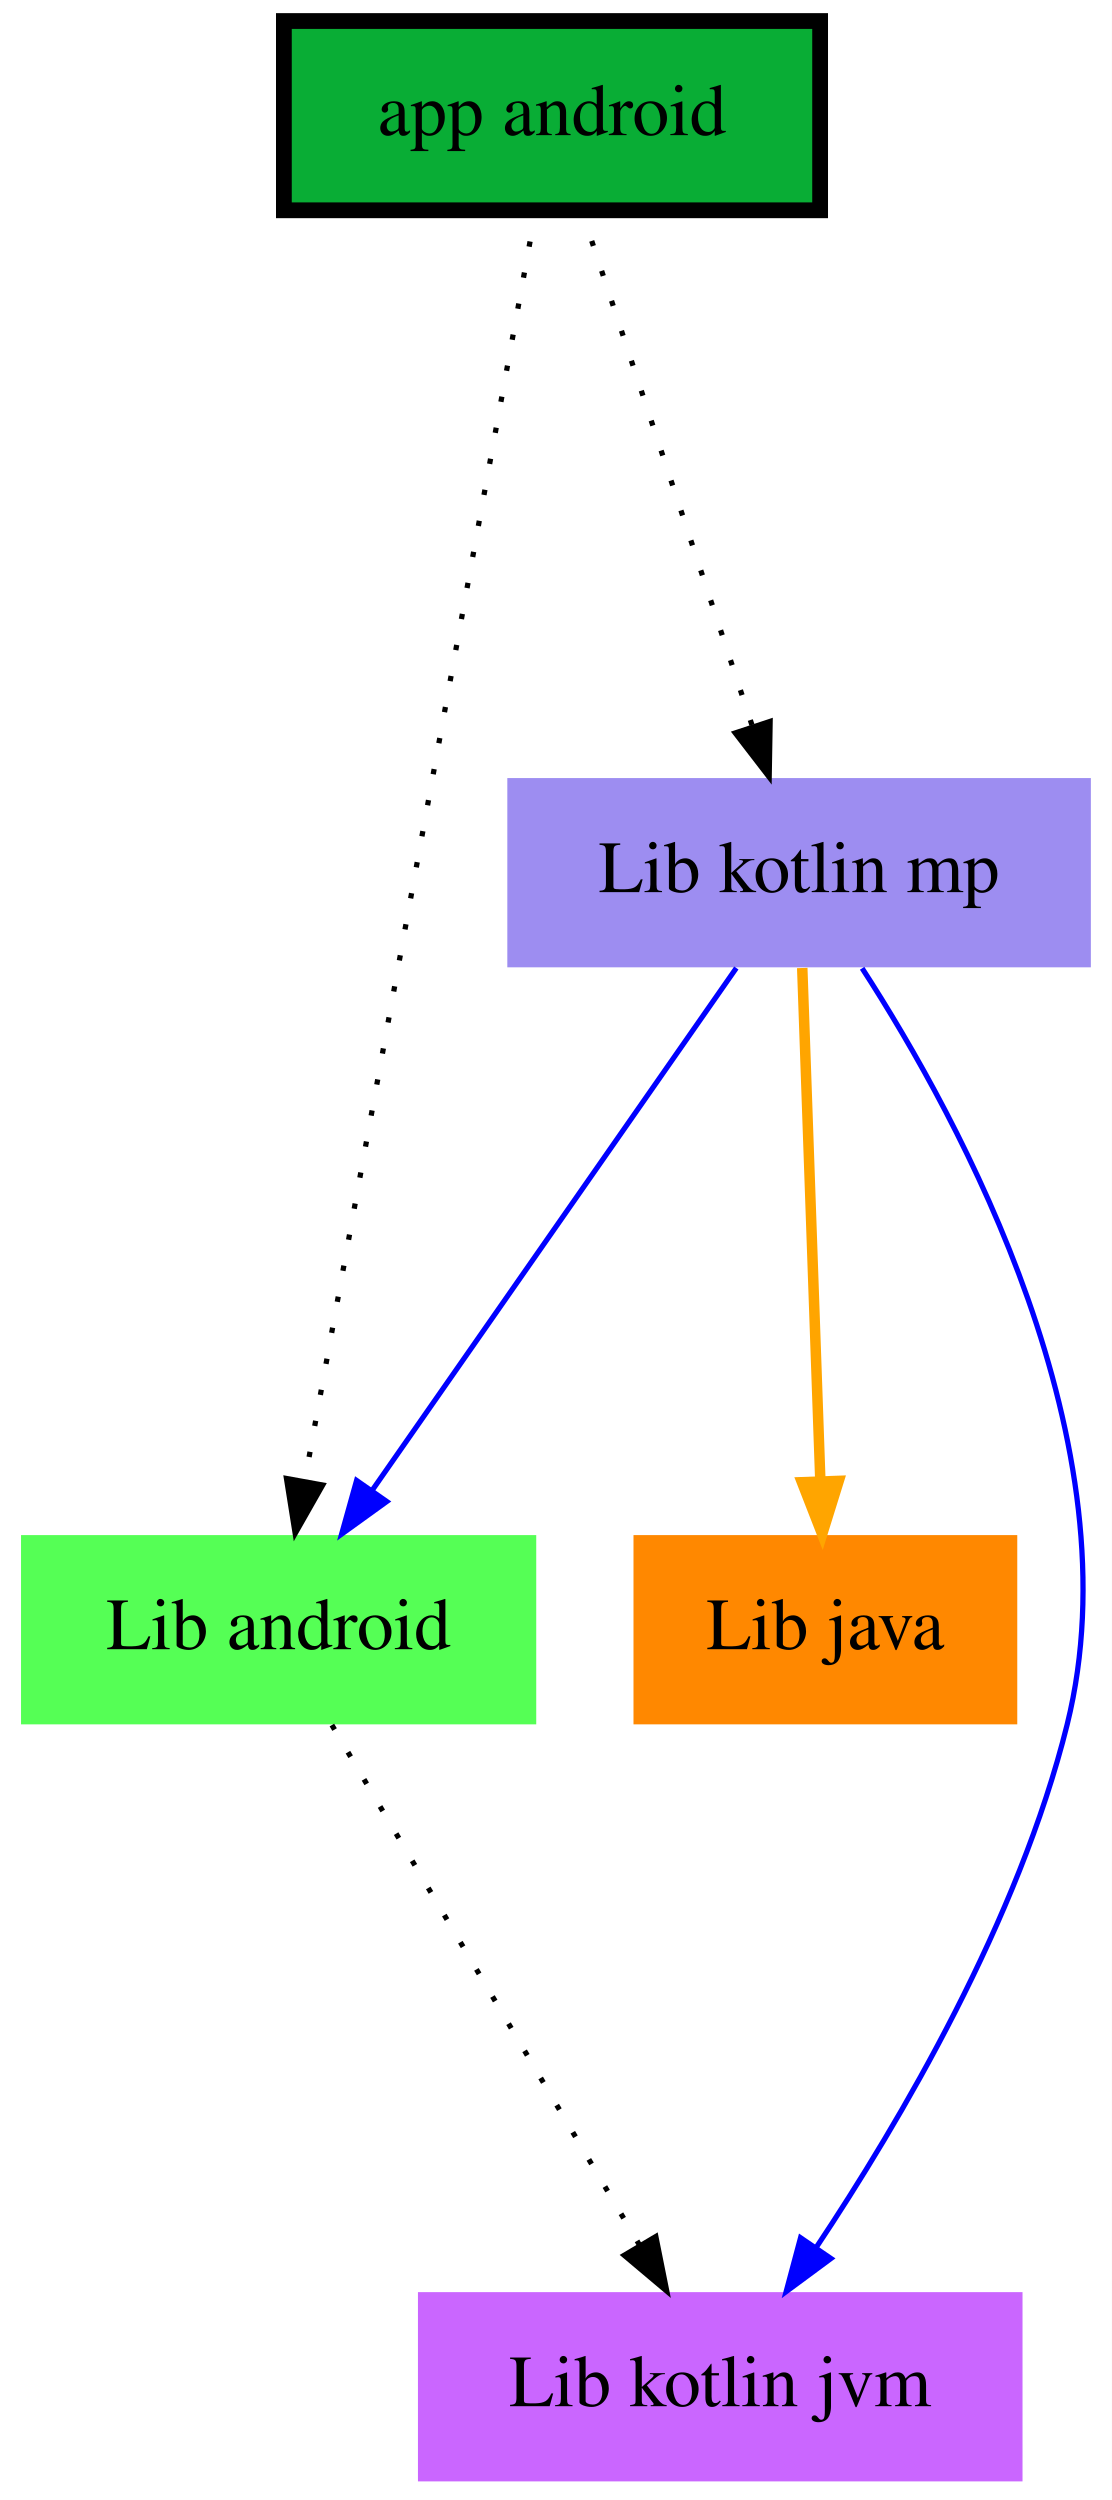
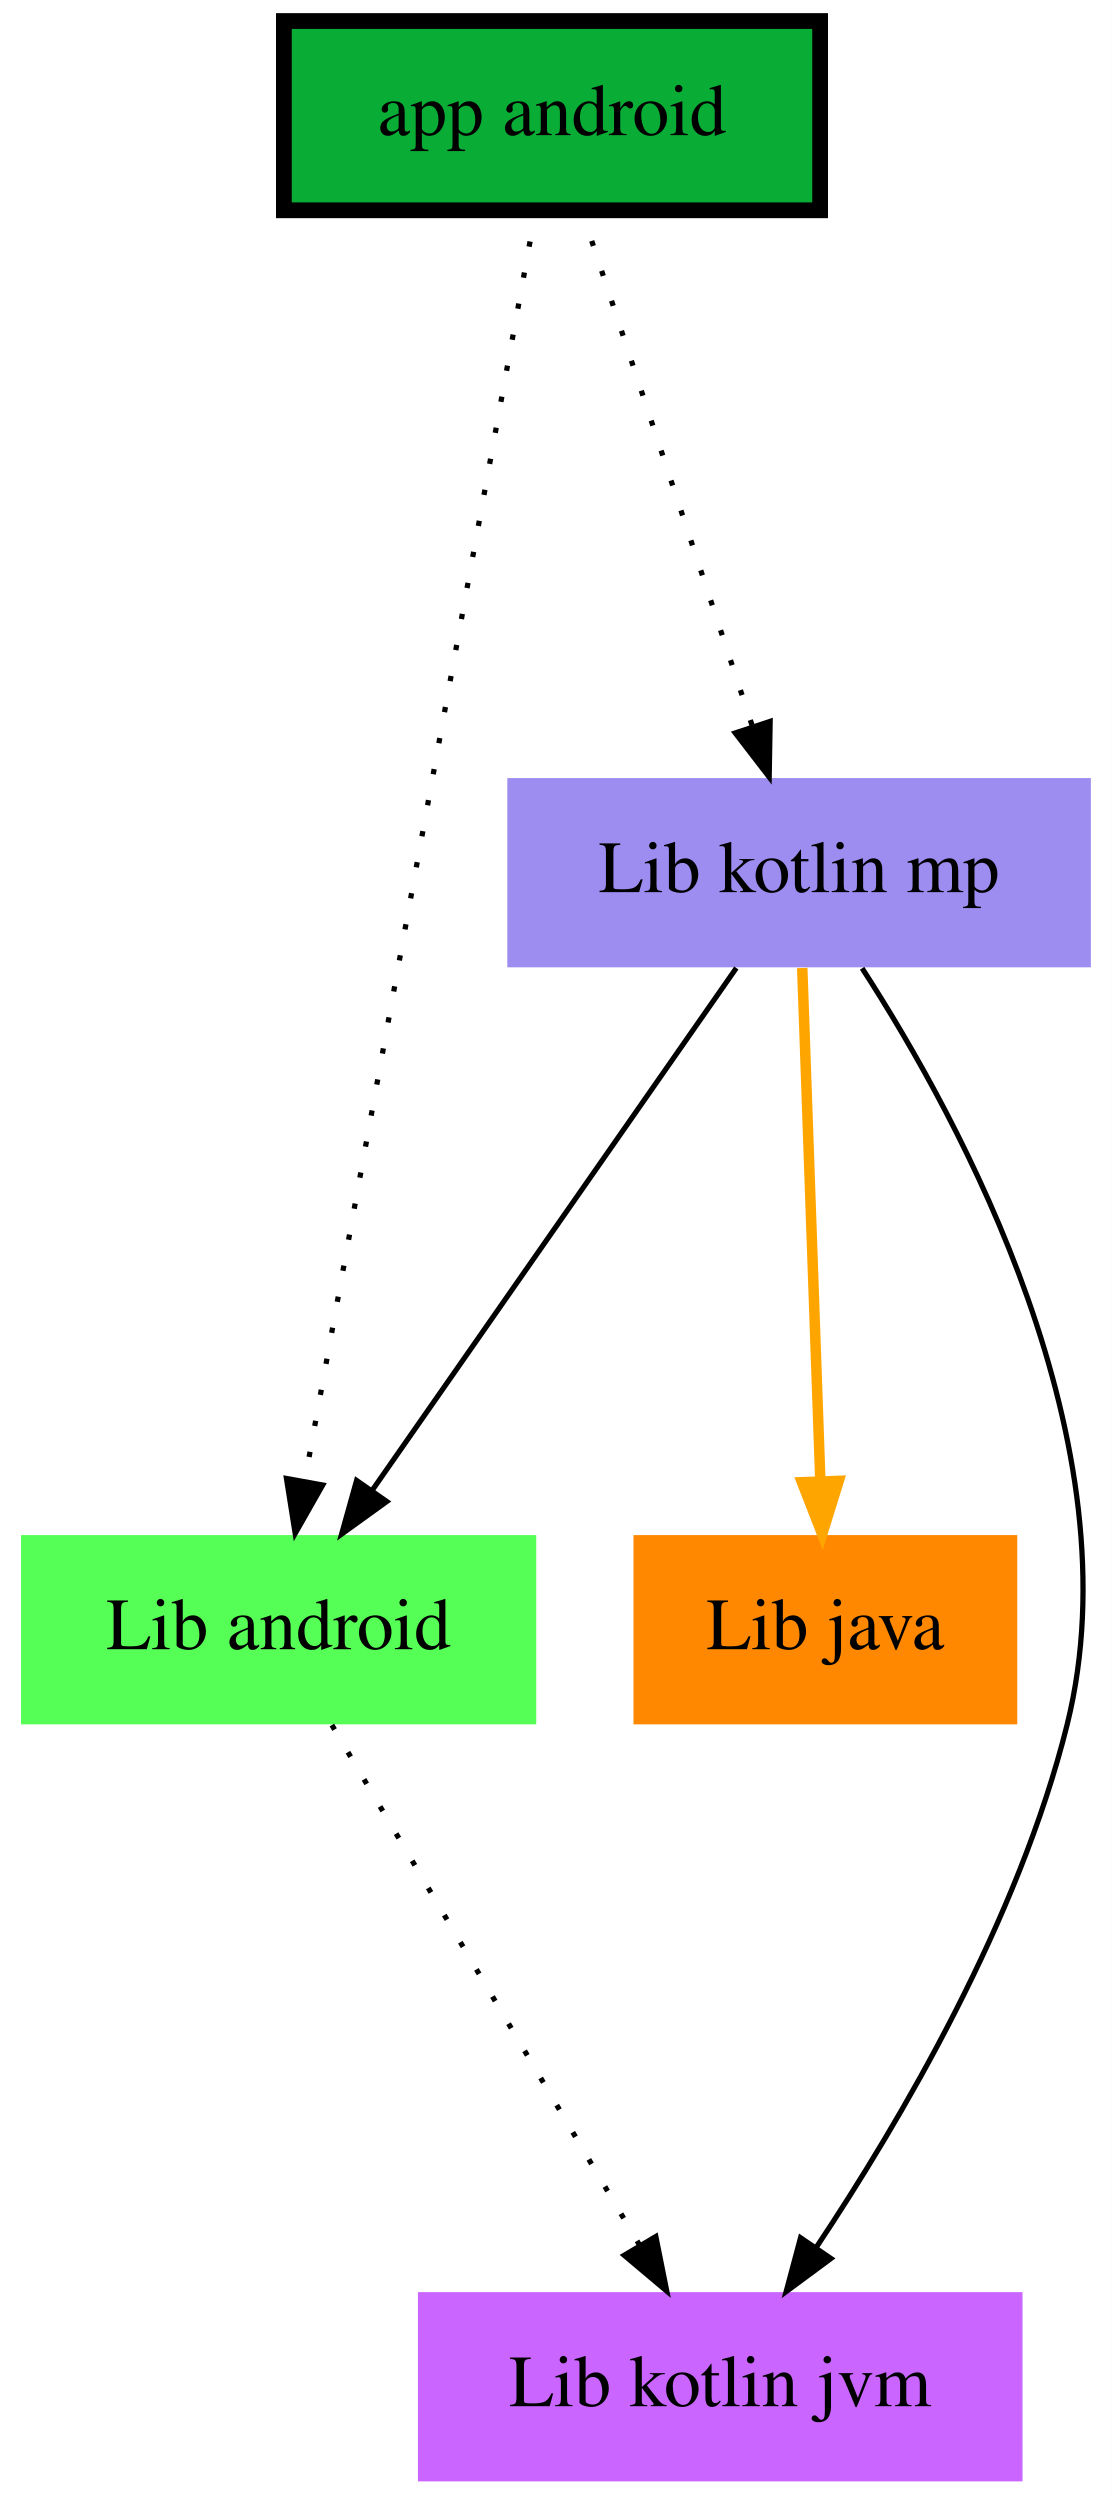
<svg xmlns="http://www.w3.org/2000/svg" width="294pt" height="661pt" viewBox="0.00 0.00 294.00 661.00">
  <g id="graph0" class="graph" transform="scale(1.39 1.39) rotate(0) translate(4 472)">
    <polygon fill="white" stroke="transparent" points="-4,4 -4,-472 207.5,-472 207.5,4 -4,4" />
    <g id="node1" class="node">
      <polygon fill="#55ff55" stroke="transparent" points="98,-180 0,-180 0,-144 98,-144 98,-180" />
      <text text-anchor="middle" x="49" y="-158.3" font-family="Times,serif" font-size="14.00">Lib android</text>
    </g>
    <g id="node3" class="node">
      <polygon fill="#ca66ff" stroke="transparent" points="190.5,-36 75.5,-36 75.5,0 190.5,0 190.5,-36" />
      <text text-anchor="middle" x="133" y="-14.3" font-family="Times,serif" font-size="14.00">Lib kotlin jvm</text>
    </g>
    <g id="edge1" class="edge">
      <path fill="none" stroke="black" stroke-dasharray="1,5" d="M59.13,-143.87C73.7,-119.24 100.68,-73.64 117.69,-44.88" />
      <polygon fill="black" stroke="black" points="120.75,-46.58 122.83,-36.19 114.73,-43.01 120.75,-46.58" />
    </g>
    <g id="node2" class="node">
      <polygon fill="#ff8800" stroke="transparent" points="189.5,-180 116.5,-180 116.5,-144 189.5,-144 189.5,-180" />
      <text text-anchor="middle" x="153" y="-158.3" font-family="Times,serif" font-size="14.00">Lib java</text>
    </g>
    <g id="node4" class="node">
      <polygon fill="#9d8df1" stroke="transparent" points="203.5,-324 92.5,-324 92.5,-288 203.5,-288 203.5,-324" />
      <text text-anchor="middle" x="148" y="-302.3" font-family="Times,serif" font-size="14.00">Lib kotlin mp</text>
    </g>
    <g id="edge2" class="edge">
-       <path fill="none" stroke="blue" d="M136.06,-287.87C118.81,-263.14 86.82,-217.24 66.79,-188.51" />
-       <polygon fill="blue" stroke="blue" points="69.57,-186.39 60.98,-180.19 63.83,-190.39 69.57,-186.39" />
+       <path fill="none" stroke="black" d="M136.06,-287.87C118.81,-263.14 86.82,-217.24 66.79,-188.51" />
+       <polygon fill="black" stroke="black" points="69.57,-186.39 60.98,-180.19 63.83,-190.39 69.57,-186.39" />
    </g>
    <g id="edge3" class="edge">
      <path fill="none" stroke="orange" stroke-width="2" d="M148.6,-287.87C149.46,-263.67 151.02,-219.21 152.04,-190.39" />
      <polygon fill="orange" stroke="orange" stroke-width="2" points="155.54,-190.31 152.39,-180.19 148.54,-190.06 155.54,-190.31" />
    </g>
    <g id="edge4" class="edge">
-       <path fill="none" stroke="blue" d="M159.99,-287.82C178.9,-258.6 212.19,-197.22 199,-144 189.8,-106.87 167.34,-68.62 151.17,-44.37" />
-       <polygon fill="blue" stroke="blue" points="154.06,-42.4 145.54,-36.1 148.28,-46.34 154.06,-42.4" />
+       <path fill="none" stroke="black" d="M159.99,-287.82C178.9,-258.6 212.19,-197.22 199,-144 189.8,-106.87 167.34,-68.62 151.17,-44.37" />
+       <polygon fill="black" stroke="black" points="154.06,-42.4 145.54,-36.1 148.28,-46.34 154.06,-42.4" />
    </g>
    <g id="node5" class="node">
      <polygon fill="#09ad35" stroke="black" stroke-width="3" points="152,-468 50,-468 50,-432 152,-432 152,-468" />
      <text text-anchor="middle" x="101" y="-446.3" font-family="Times,serif" font-size="14.00">app android</text>
    </g>
    <g id="edge5" class="edge">
      <path fill="none" stroke="black" stroke-dasharray="1,5" d="M97.9,-431.97C89.22,-384.19 64.57,-248.62 53.96,-190.27" />
      <polygon fill="black" stroke="black" points="57.38,-189.52 52.15,-180.31 50.49,-190.77 57.38,-189.52" />
    </g>
    <g id="edge6" class="edge">
      <path fill="none" stroke="black" stroke-dasharray="1,5" d="M106.67,-431.87C114.71,-407.56 129.52,-362.82 139.06,-334.01" />
      <polygon fill="black" stroke="black" points="142.49,-334.78 142.31,-324.19 135.85,-332.58 142.49,-334.78" />
    </g>
  </g>
</svg>
